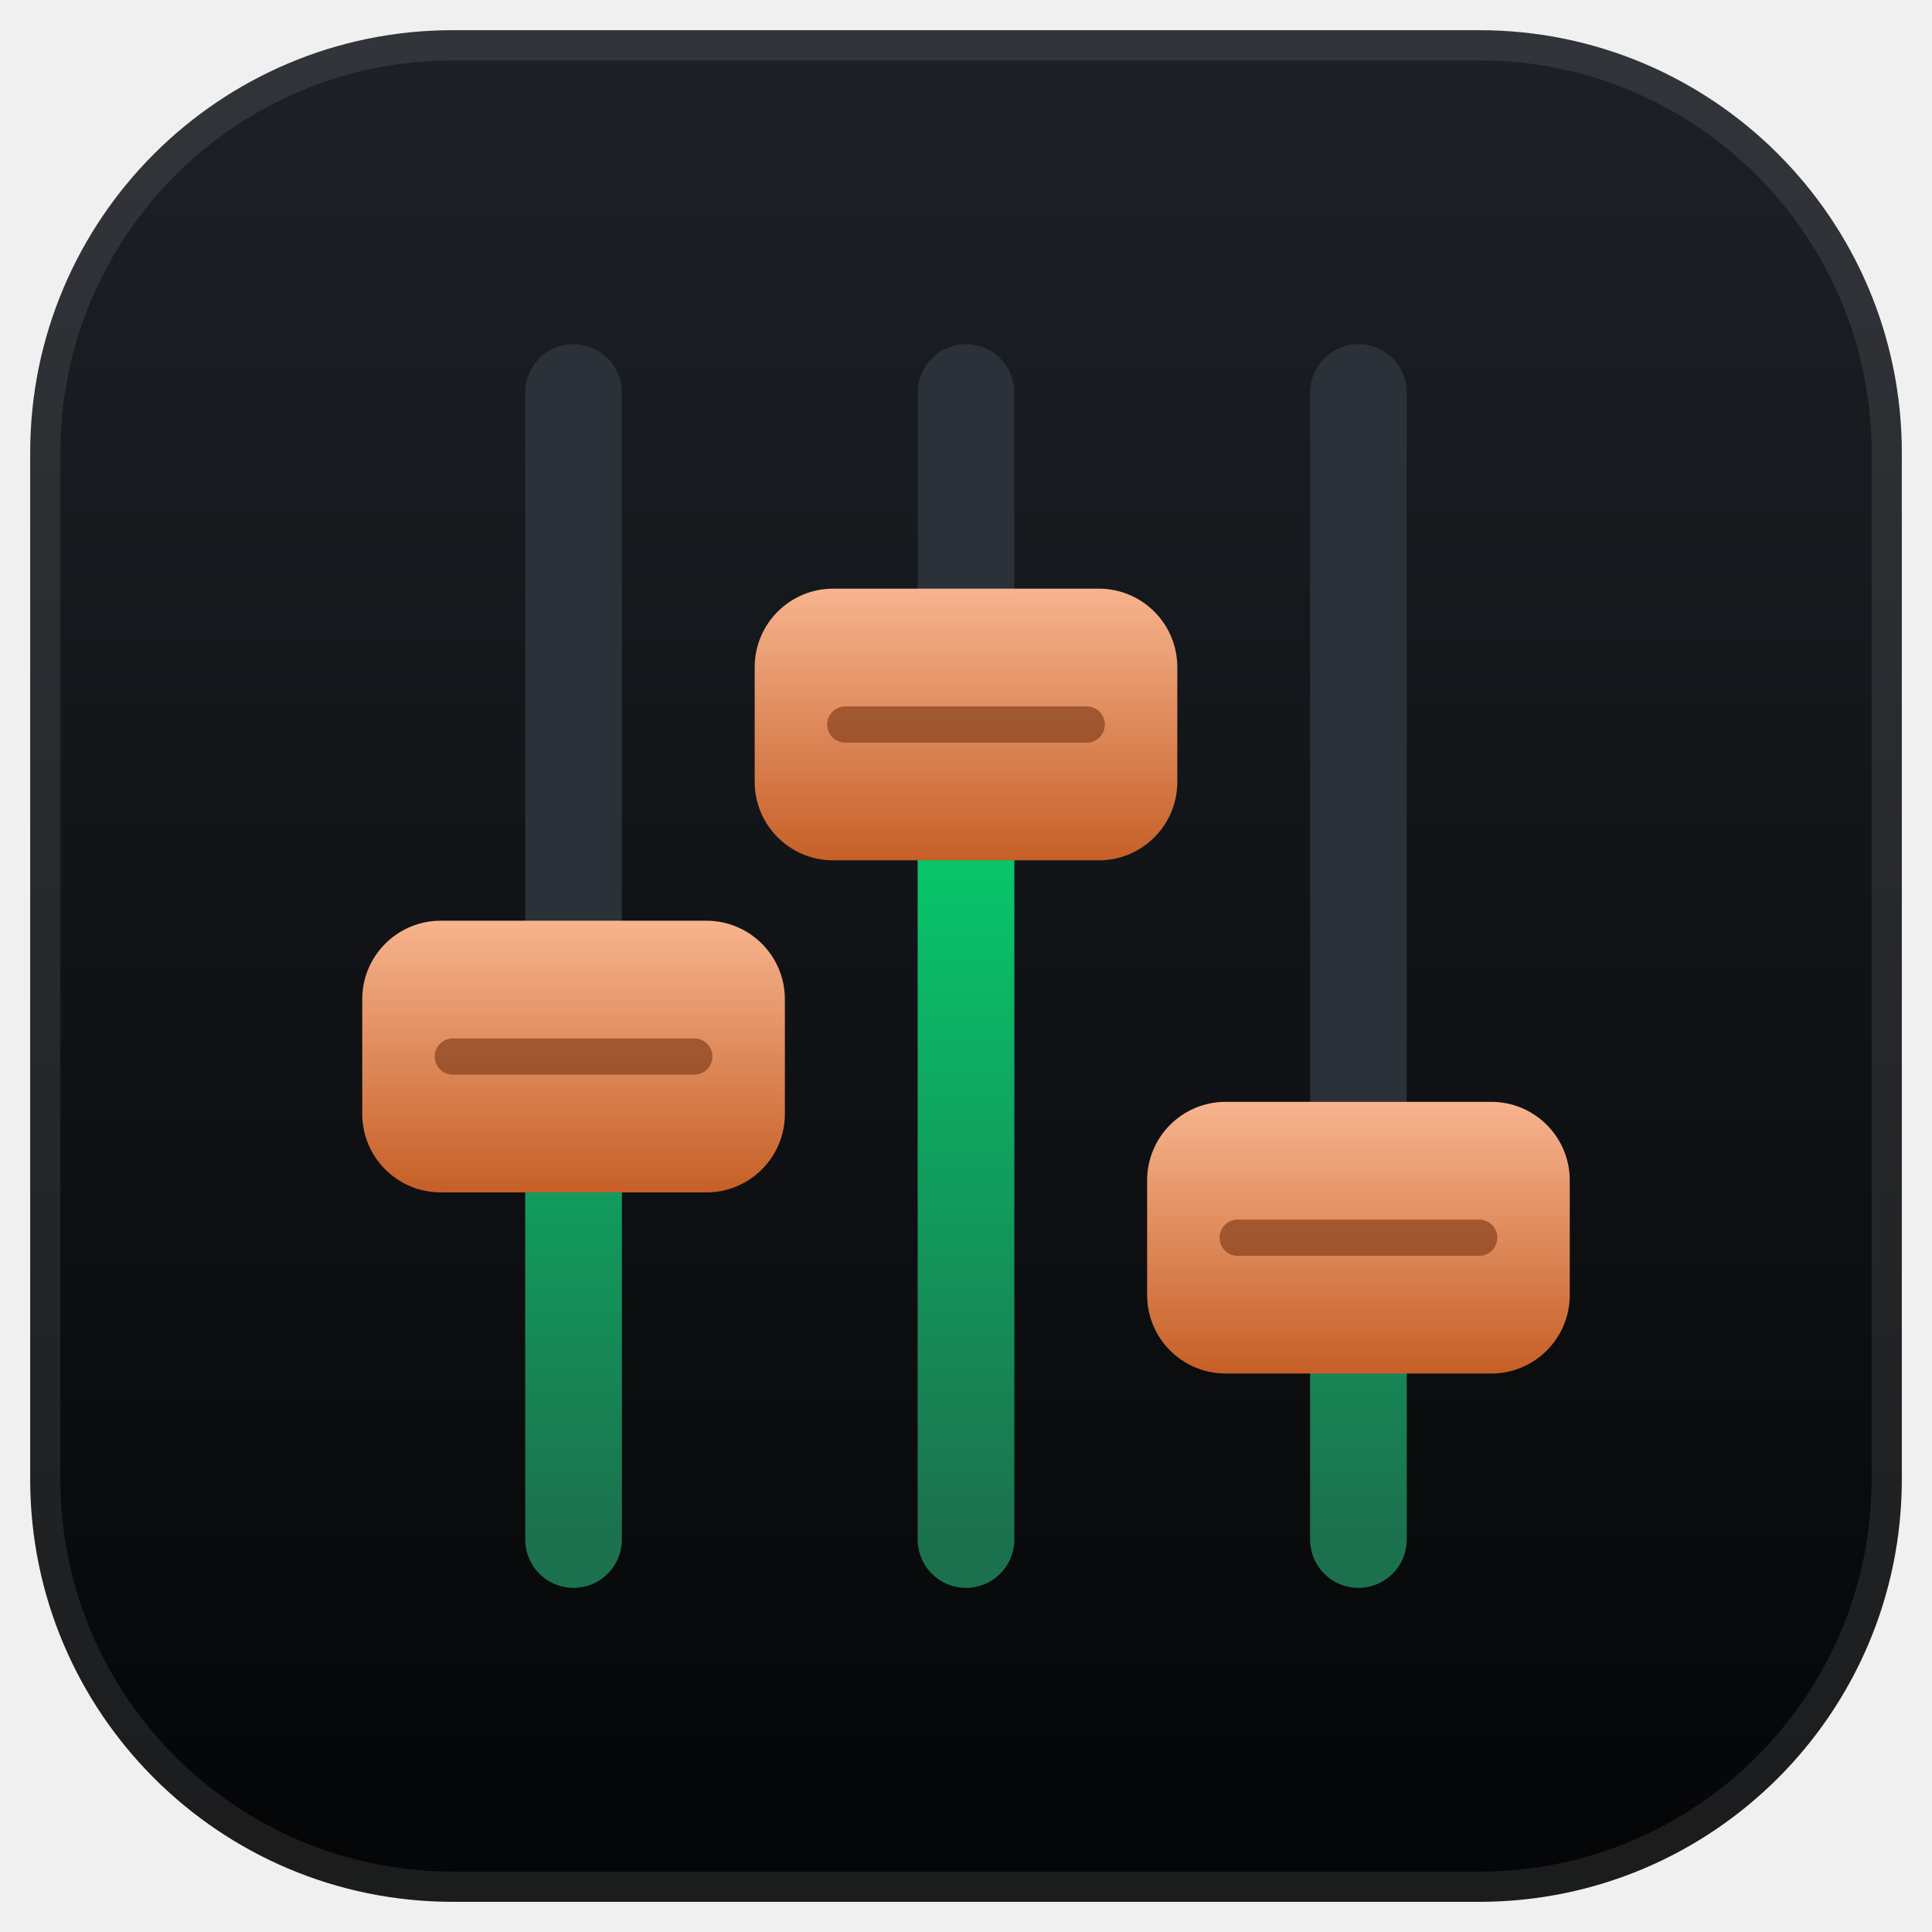
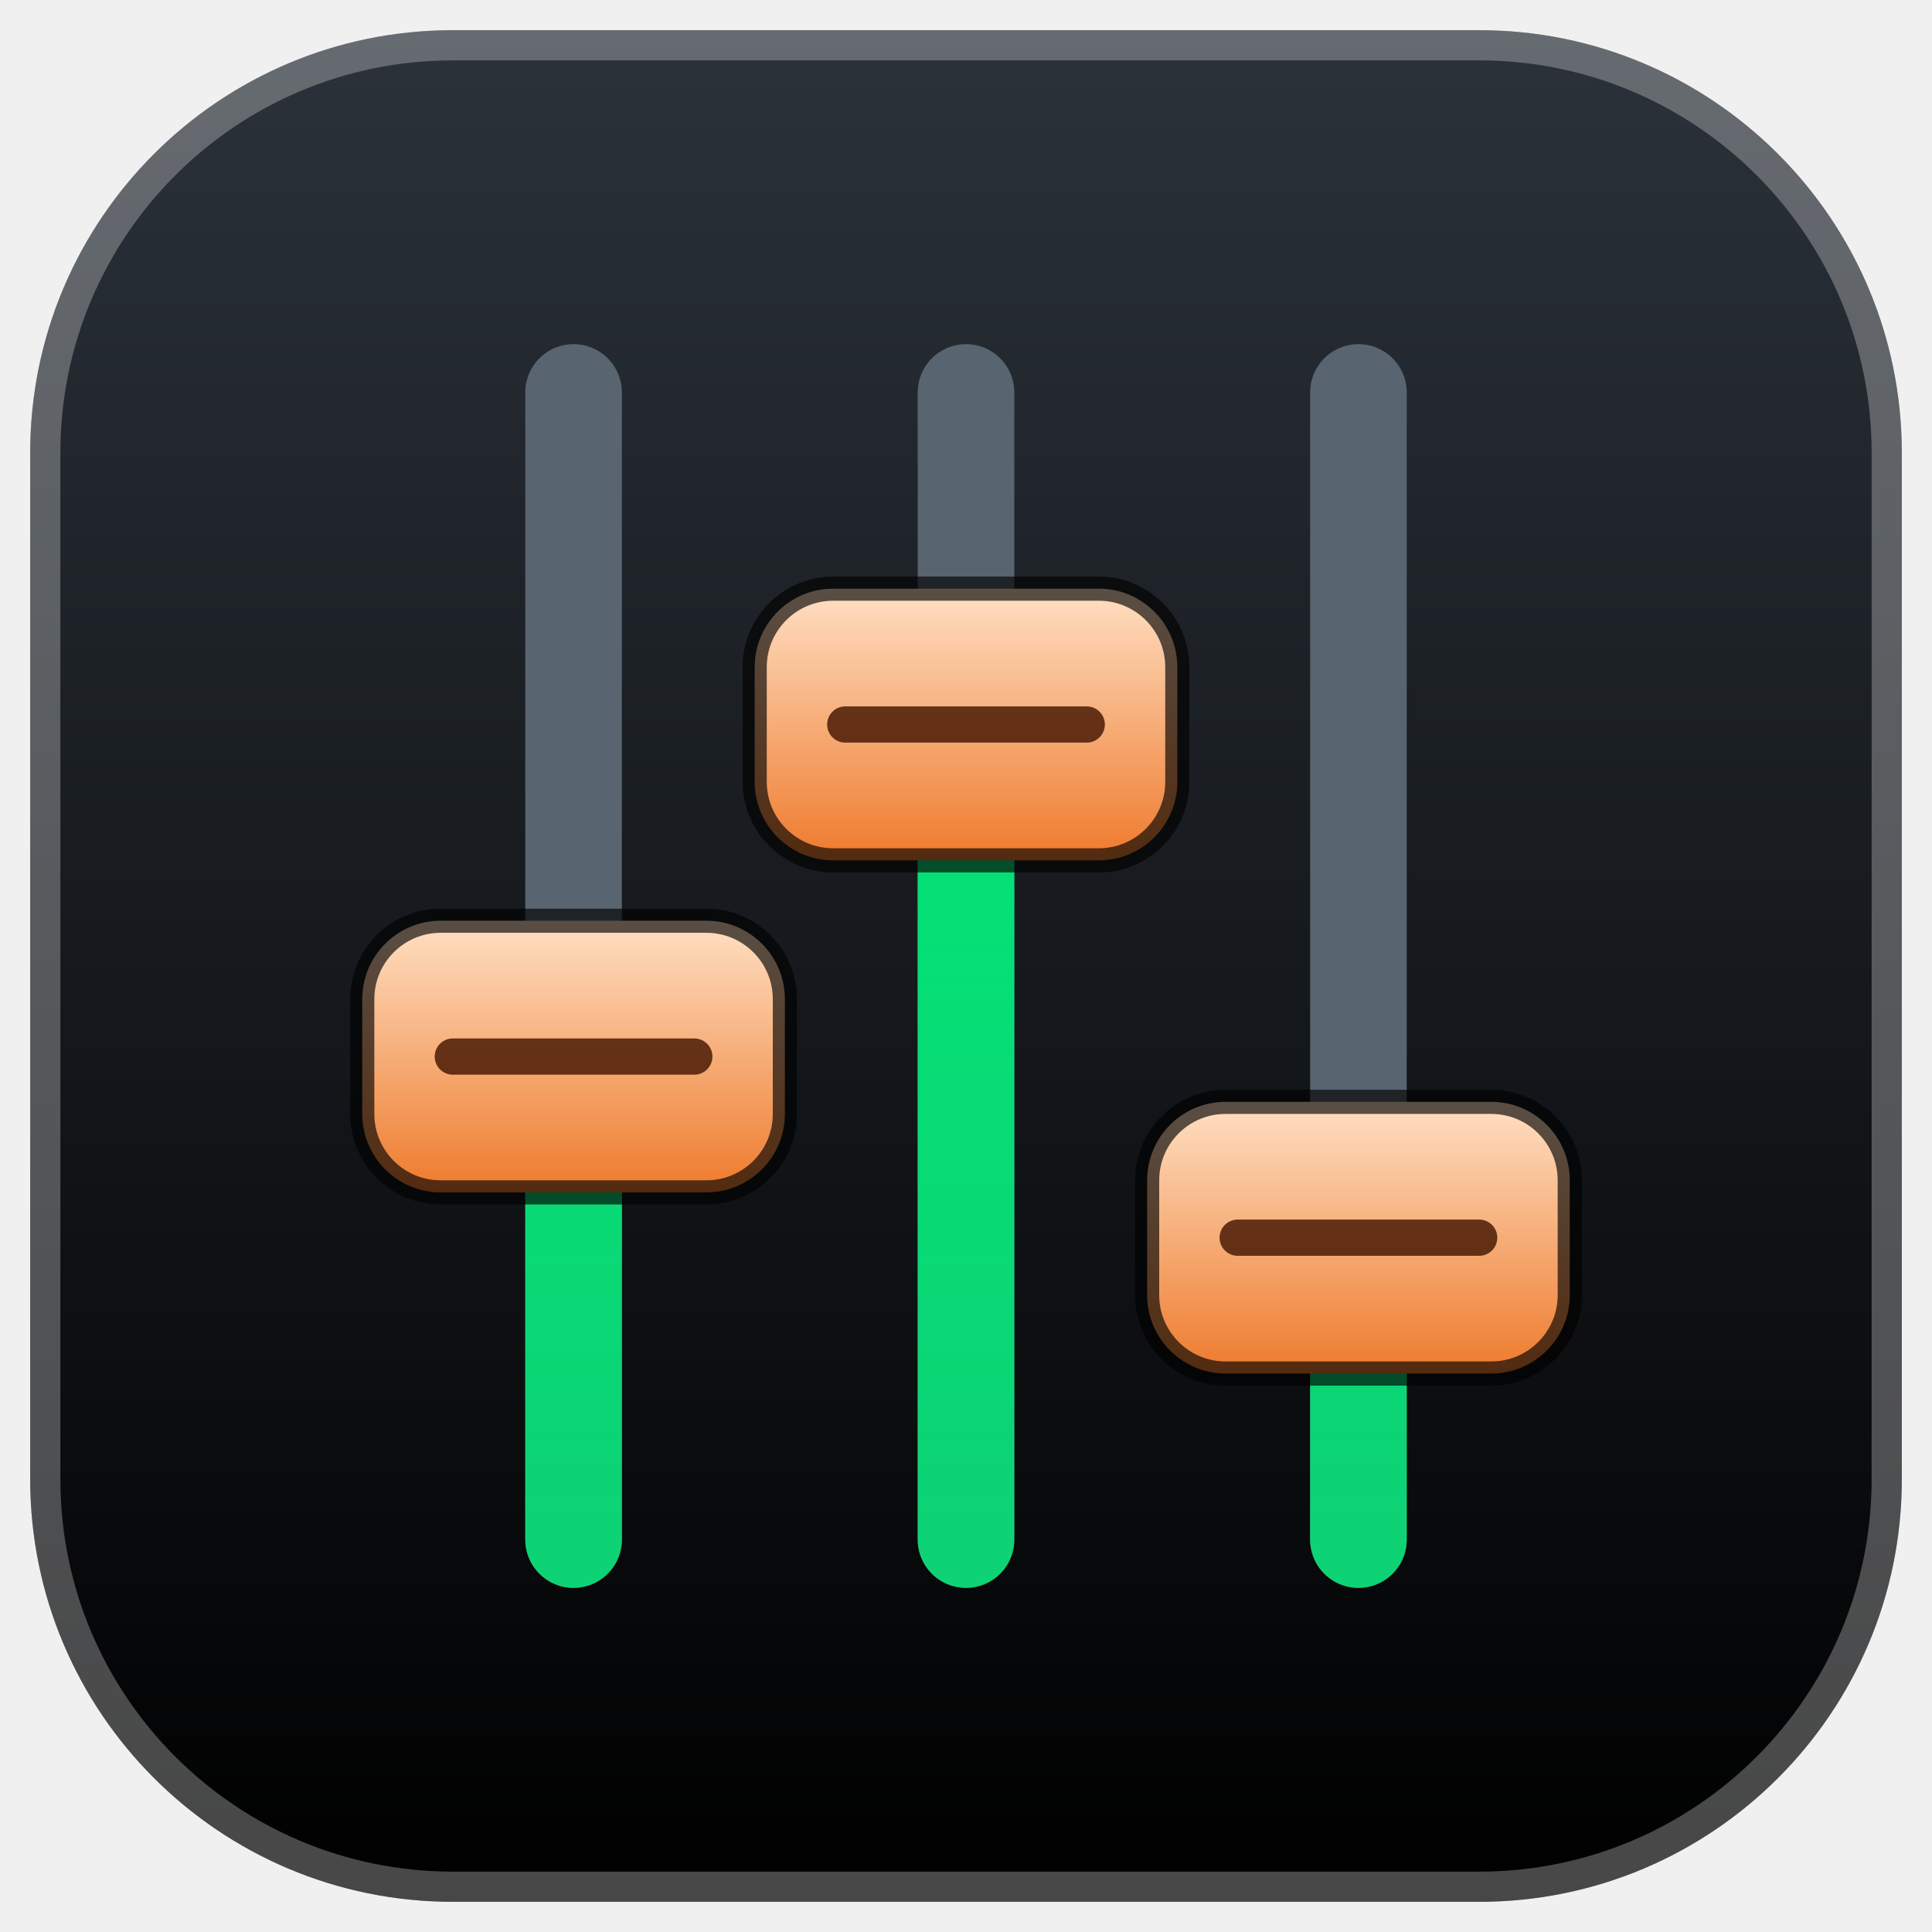
<svg xmlns="http://www.w3.org/2000/svg" viewBox="0 0 64 64" width="256" height="256" role="img" aria-label="Faderust Logo">
  <defs>
    <linearGradient id="bg" x1="0" y1="0" x2="0" y2="1">
-       <stop offset="0" stop-color="#1d2126" />
-       <stop offset="1" stop-color="#040506" />
+       <stop offset="0" stop-color="#2b323a" />
+       <stop offset="1" stop-color="#000000" />
    </linearGradient>
    <linearGradient id="cap" x1="0" y1="0" x2="0" y2="1">
-       <stop offset="0" stop-color="#f7b48e" />
-       <stop offset="1" stop-color="#c65f27" />
+       <stop offset="0" stop-color="#ffe0c4" />
+       <stop offset="1" stop-color="#ee7a2c" />
    </linearGradient>
    <linearGradient id="signal" gradientUnits="userSpaceOnUse" x1="0" y1="20" x2="0" y2="51">
      <stop offset="0" stop-color="#00e676" />
-       <stop offset="1" stop-color="#00e676" stop-opacity="0.35" />
+       <stop offset="1" stop-color="#00e676" stop-opacity="0.85" />
    </linearGradient>
  </defs>
  <rect x="1" y="1" width="62" height="62" rx="14" fill="url(#bg)" />
-   <rect x="1.5" y="1.5" width="61" height="61" rx="13.5" fill="none" stroke="#fff" stroke-opacity="0.09" />
+   <rect x="1.5" y="1.5" width="61" height="61" rx="13.5" fill="none" stroke="#fff" stroke-opacity="0.28" />
  <g stroke-width="3.2" stroke-linecap="round">
-     <line x1="19" y1="13" x2="19" y2="51" stroke="#2a3138" />
-     <line x1="32" y1="13" x2="32" y2="51" stroke="#2a3138" />
-     <line x1="45" y1="13" x2="45" y2="51" stroke="#2a3138" />
+     <line x1="19" y1="13" x2="19" y2="51" stroke="#58646f" />
+     <line x1="32" y1="13" x2="32" y2="51" stroke="#58646f" />
+     <line x1="45" y1="13" x2="45" y2="51" stroke="#58646f" />
    <line x1="19" y1="35" x2="19" y2="51" stroke="url(#signal)" />
    <line x1="32" y1="24" x2="32" y2="51" stroke="url(#signal)" />
    <line x1="45" y1="41" x2="45" y2="51" stroke="url(#signal)" />
  </g>
-   <g fill="url(#cap)">
+   <g fill="url(#cap)" stroke="#000" stroke-opacity="0.65" stroke-width="0.8">
    <rect x="12" y="30.5" width="14" height="9" rx="2.6" />
    <rect x="25" y="19.5" width="14" height="9" rx="2.6" />
    <rect x="38" y="36.5" width="14" height="9" rx="2.6" />
  </g>
-   <g stroke="#6e2c0c" stroke-opacity="0.55" stroke-width="1.2" stroke-linecap="round">
+   <g stroke="#4a1c05" stroke-opacity="0.85" stroke-width="1.2" stroke-linecap="round">
    <line x1="15" y1="35" x2="23" y2="35" />
    <line x1="28" y1="24" x2="36" y2="24" />
    <line x1="41" y1="41" x2="49" y2="41" />
  </g>
</svg>
